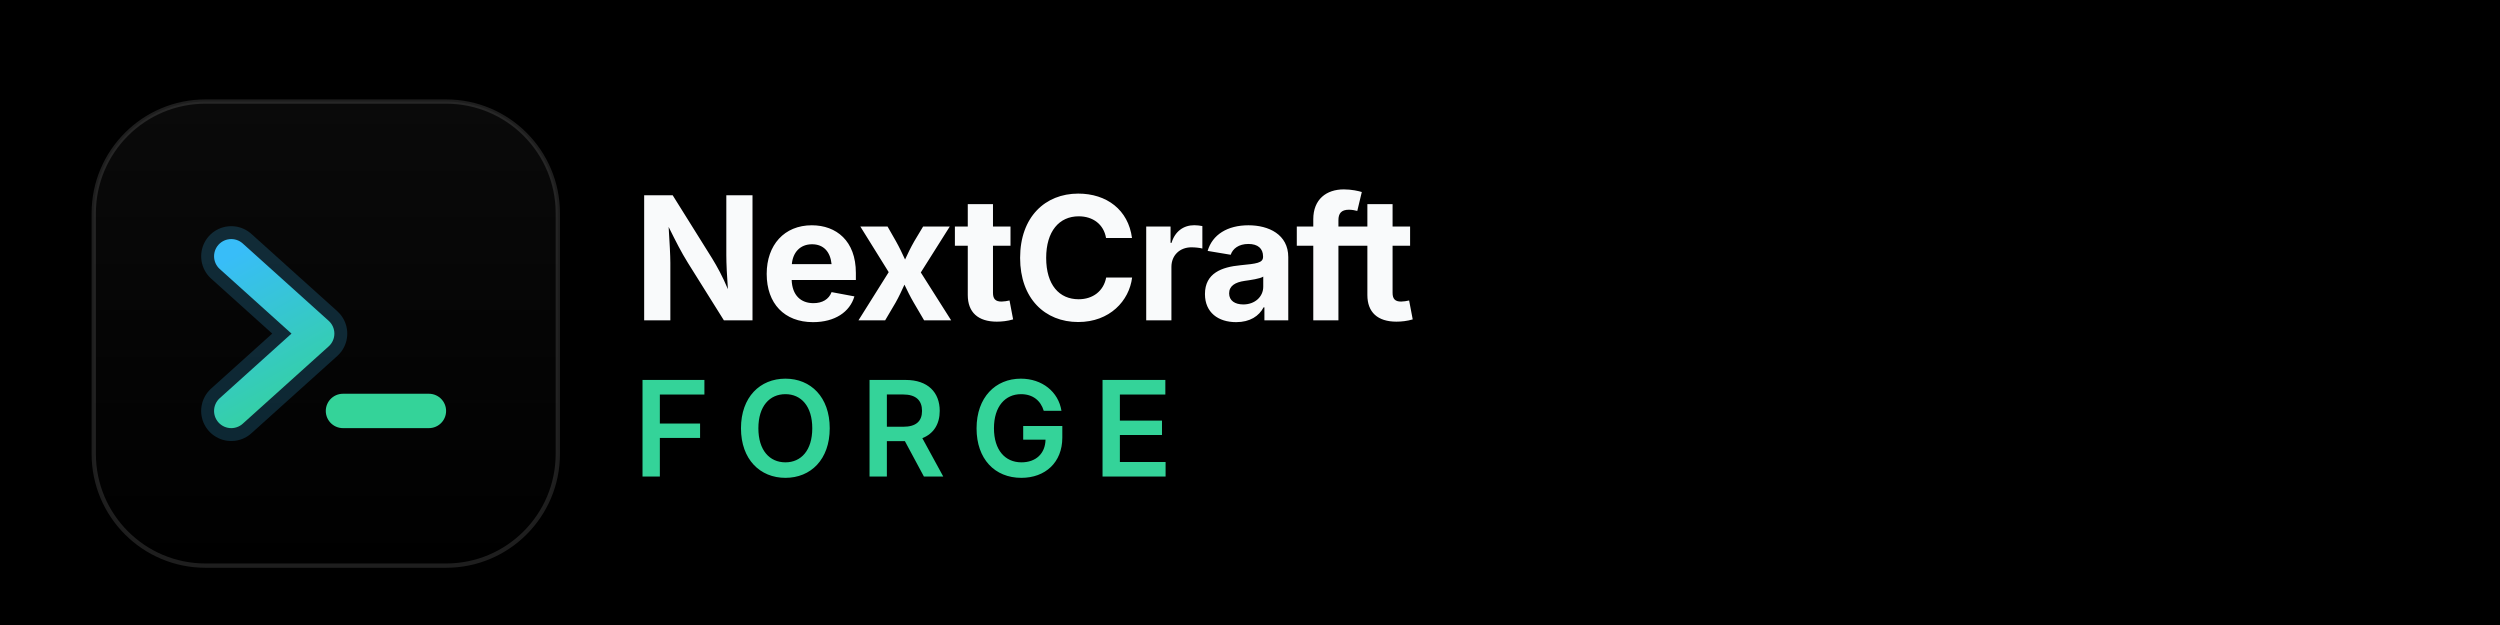
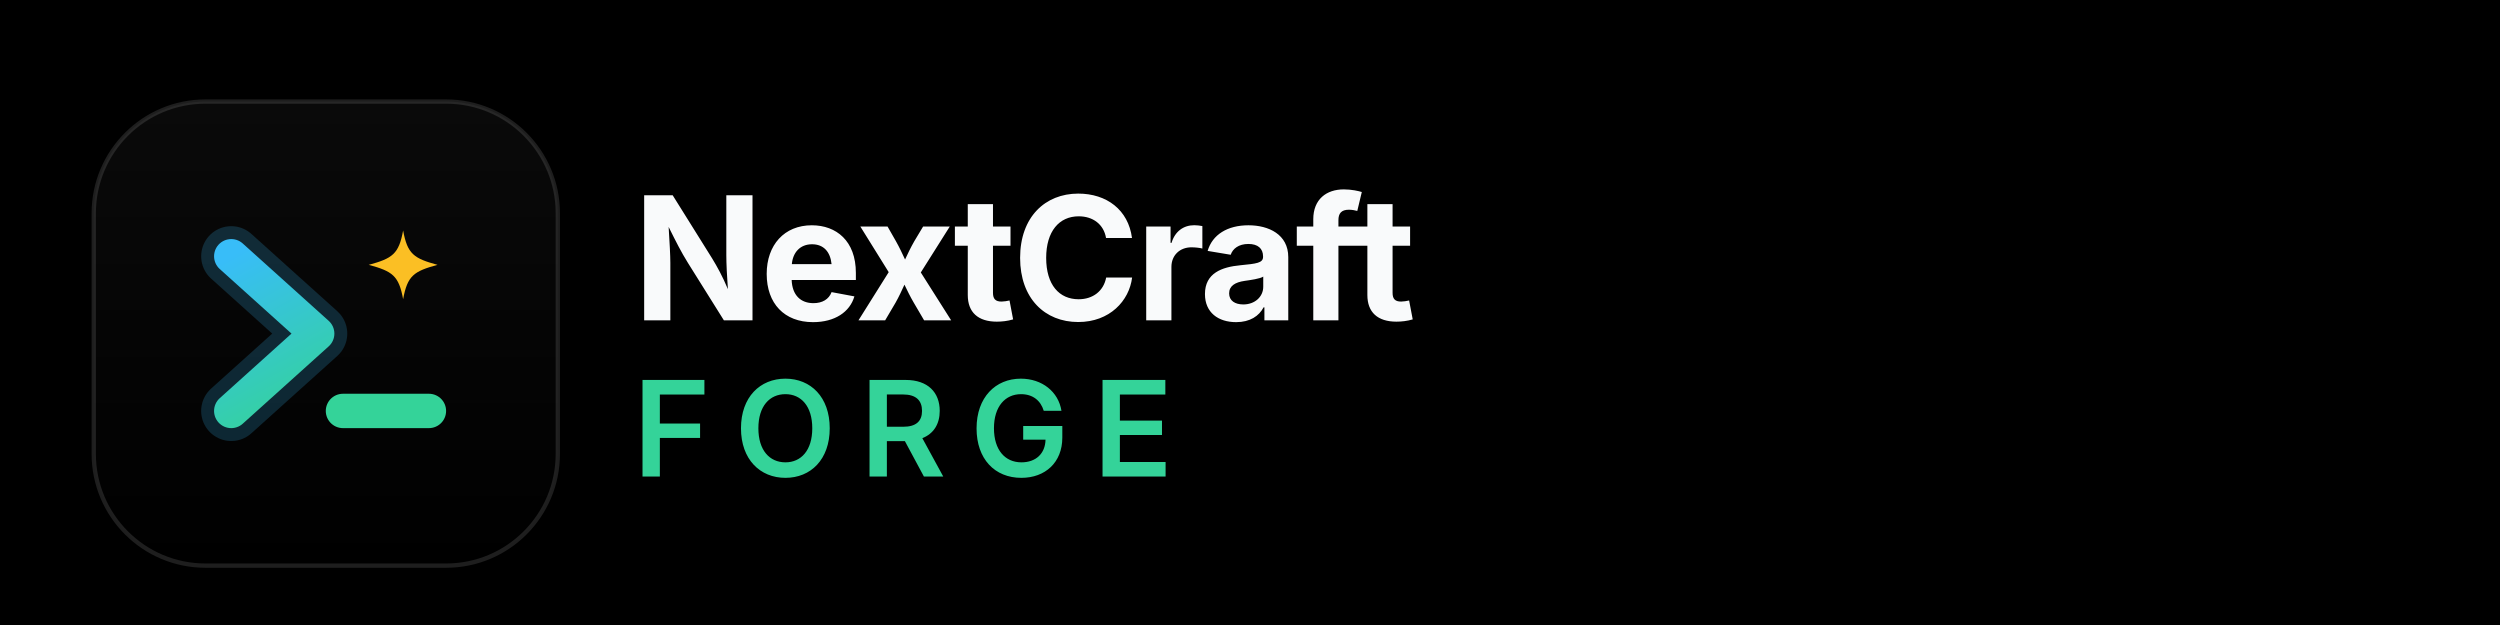
<svg xmlns="http://www.w3.org/2000/svg" viewBox="0 0 640 160" width="640" height="160" font-family="Inter,Helvetica,Arial,sans-serif">
  <defs>
    <linearGradient id="bg" x1="0" y1="0" x2="0" y2="1">
      <stop offset="0" stop-color="#0A0A0A" />
      <stop offset="1" stop-color="#000" />
    </linearGradient>
    <linearGradient id="g" gradientUnits="userSpaceOnUse" x1="32" y1="36" x2="52" y2="72">
      <stop offset="0" stop-color="#38BDF8" />
      <stop offset="1" stop-color="#34D399" />
    </linearGradient>
    <radialGradient id="glow" cx=".5" cy=".5" r=".5">
      <stop offset="0" stop-color="#38BDF8" stop-opacity=".25" />
      <stop offset="1" stop-color="#38BDF8" stop-opacity="0" />
    </radialGradient>
  </defs>
  <rect width="640" height="160" fill="#000" />
  <g transform="translate(24,26) scale(1.1)">
    <rect width="108" height="108" rx="26" fill="url(#bg)" stroke="#fff" stroke-opacity=".12" />
    <path d="M32,36 L52,54 L32,72" fill="none" stroke="#38BDF8" stroke-opacity=".2" stroke-width="14" stroke-linecap="round" stroke-linejoin="round" />
    <path d="M32,36 L52,54 L32,72" fill="none" stroke="url(#g)" stroke-width="8" stroke-linecap="round" stroke-linejoin="round" />
    <path d="M58,72 H78" stroke="#34D399" stroke-width="8" stroke-linecap="round" />
+     <path d="M72,30 C73,35.5 74.5,36.5 80,38 C74.5,39.5 73,40.5 72,46 C71,40.5 69.5,39.5 64,38 C69.5,36.5 71,35.5 72,30Z" fill="#FBBF24" />
  </g>
  <text x="162" y="82" fill="#F9FAFB" font-size="44" font-weight="700" letter-spacing="-1">NextCraft</text>
  <text x="162" y="122" fill="url(#g)" font-size="34" font-weight="600" letter-spacing="6">FORGE</text>
</svg>
